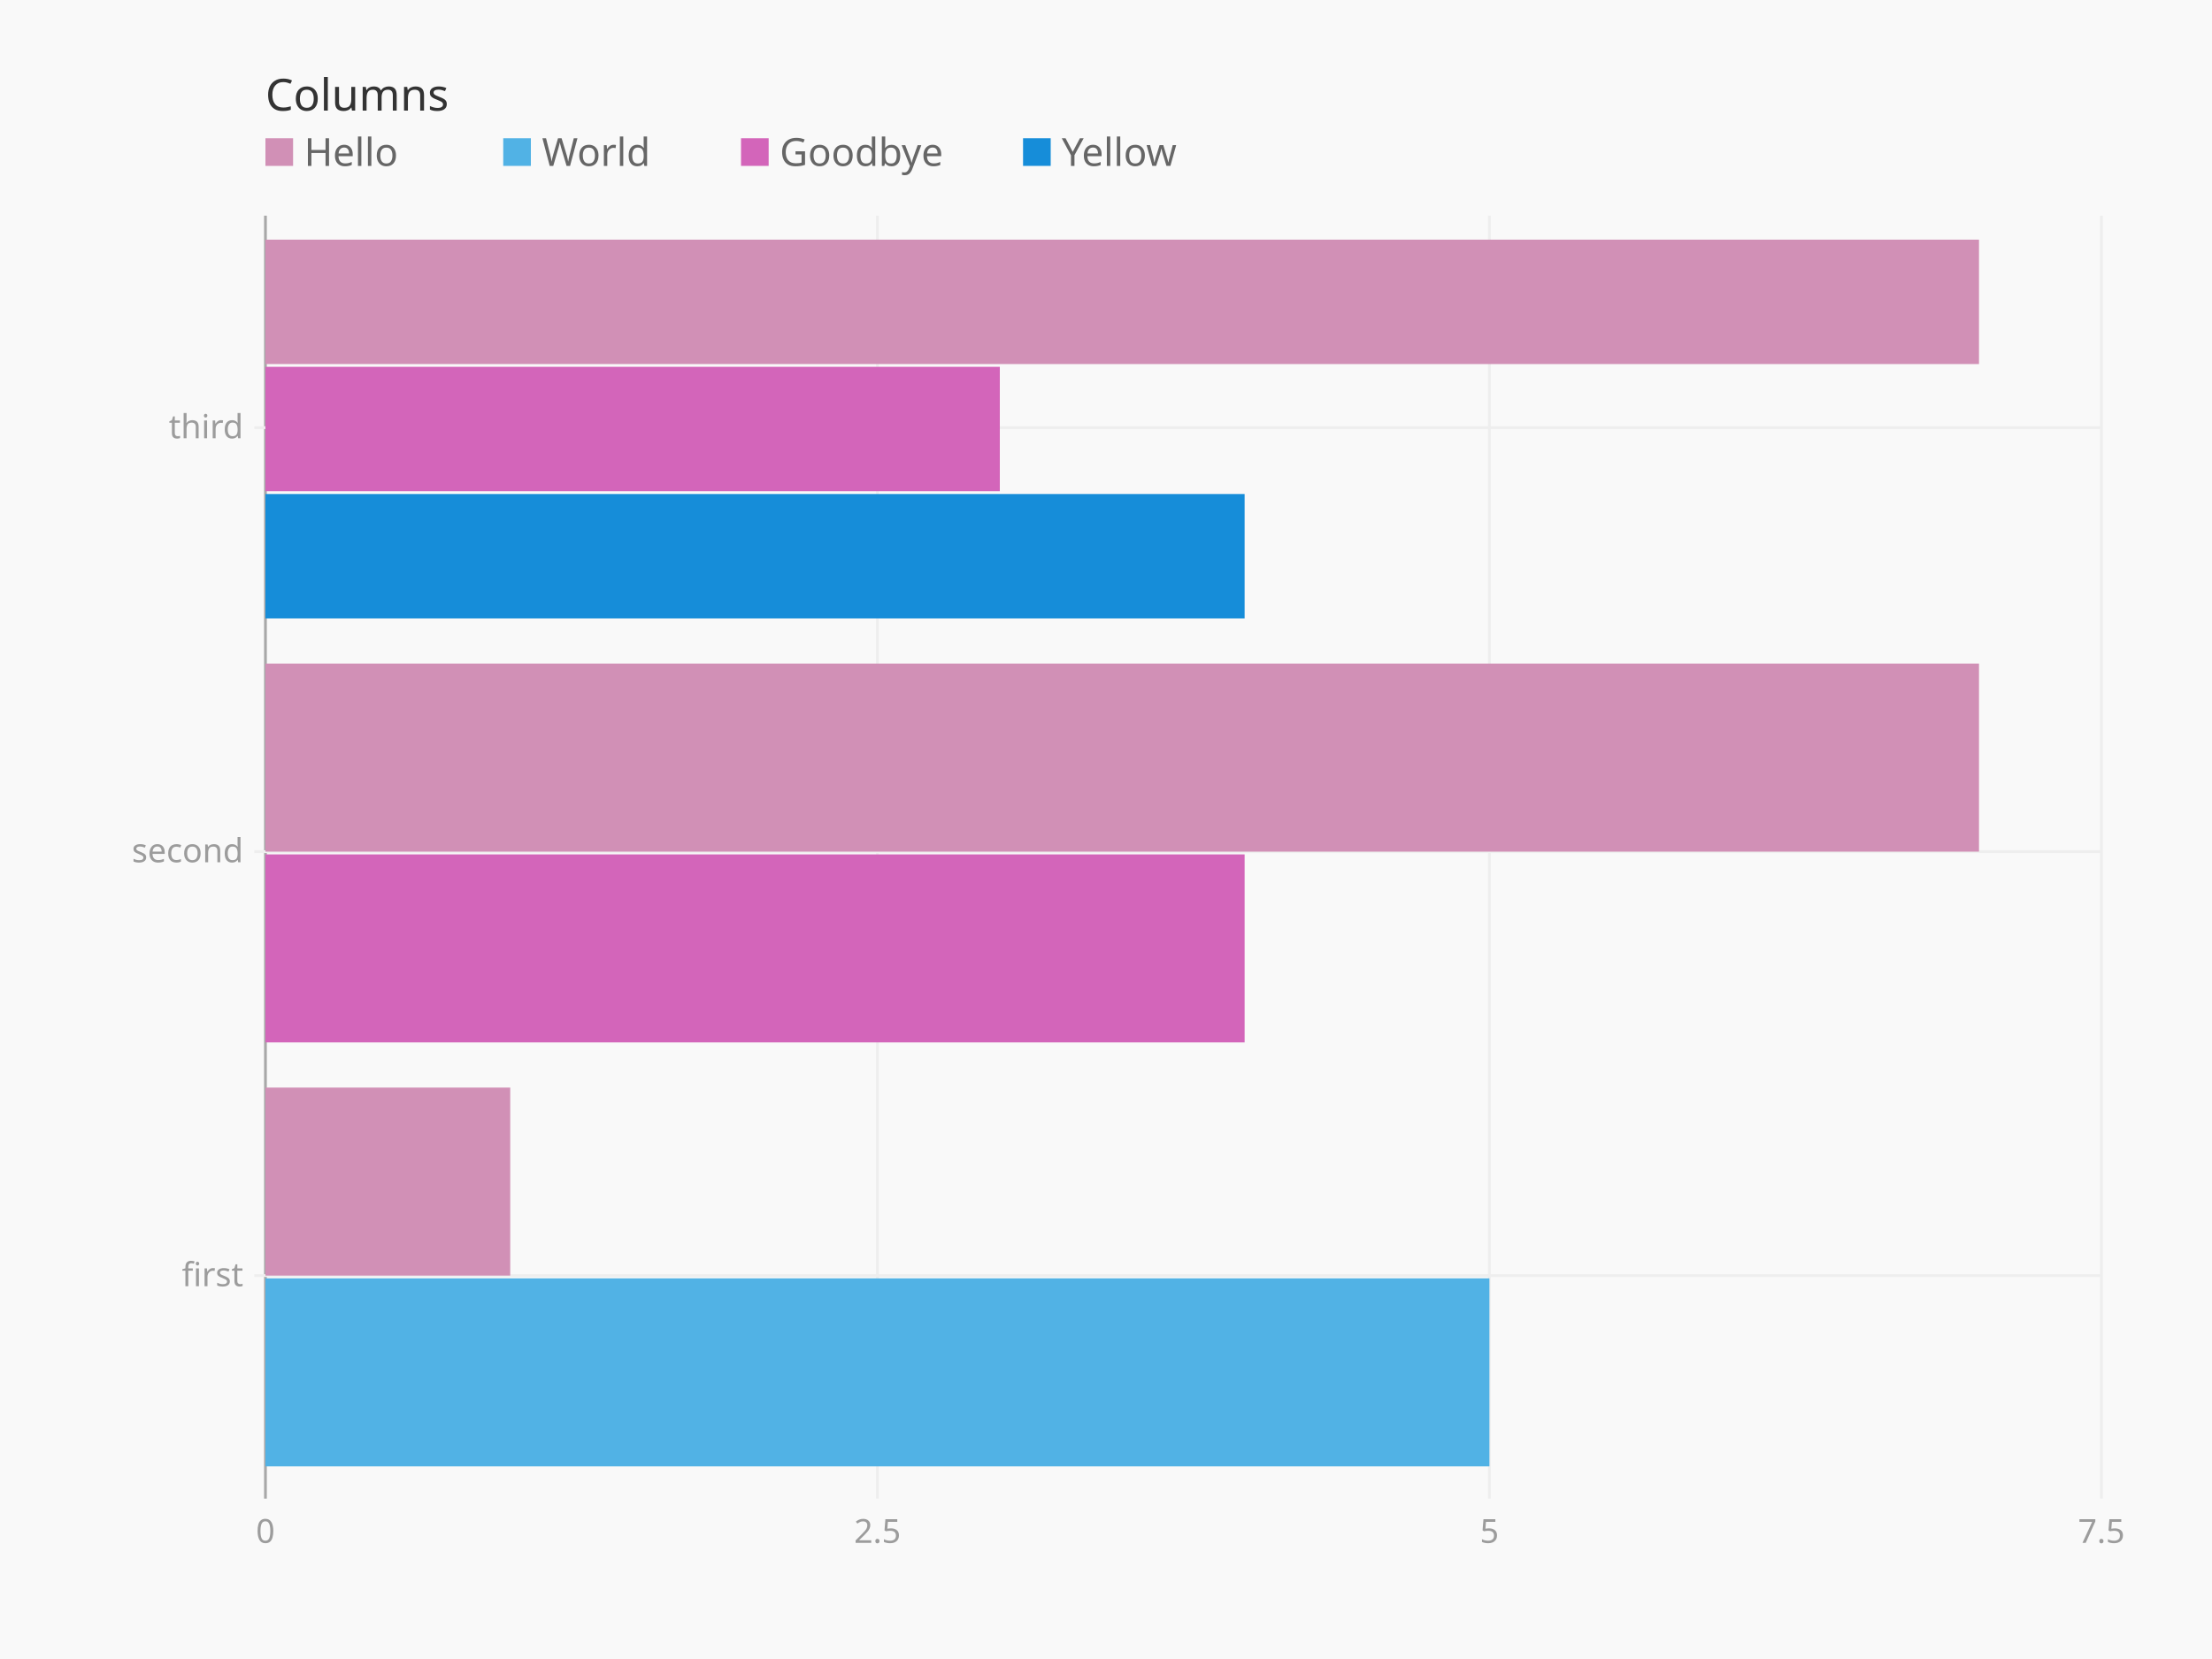
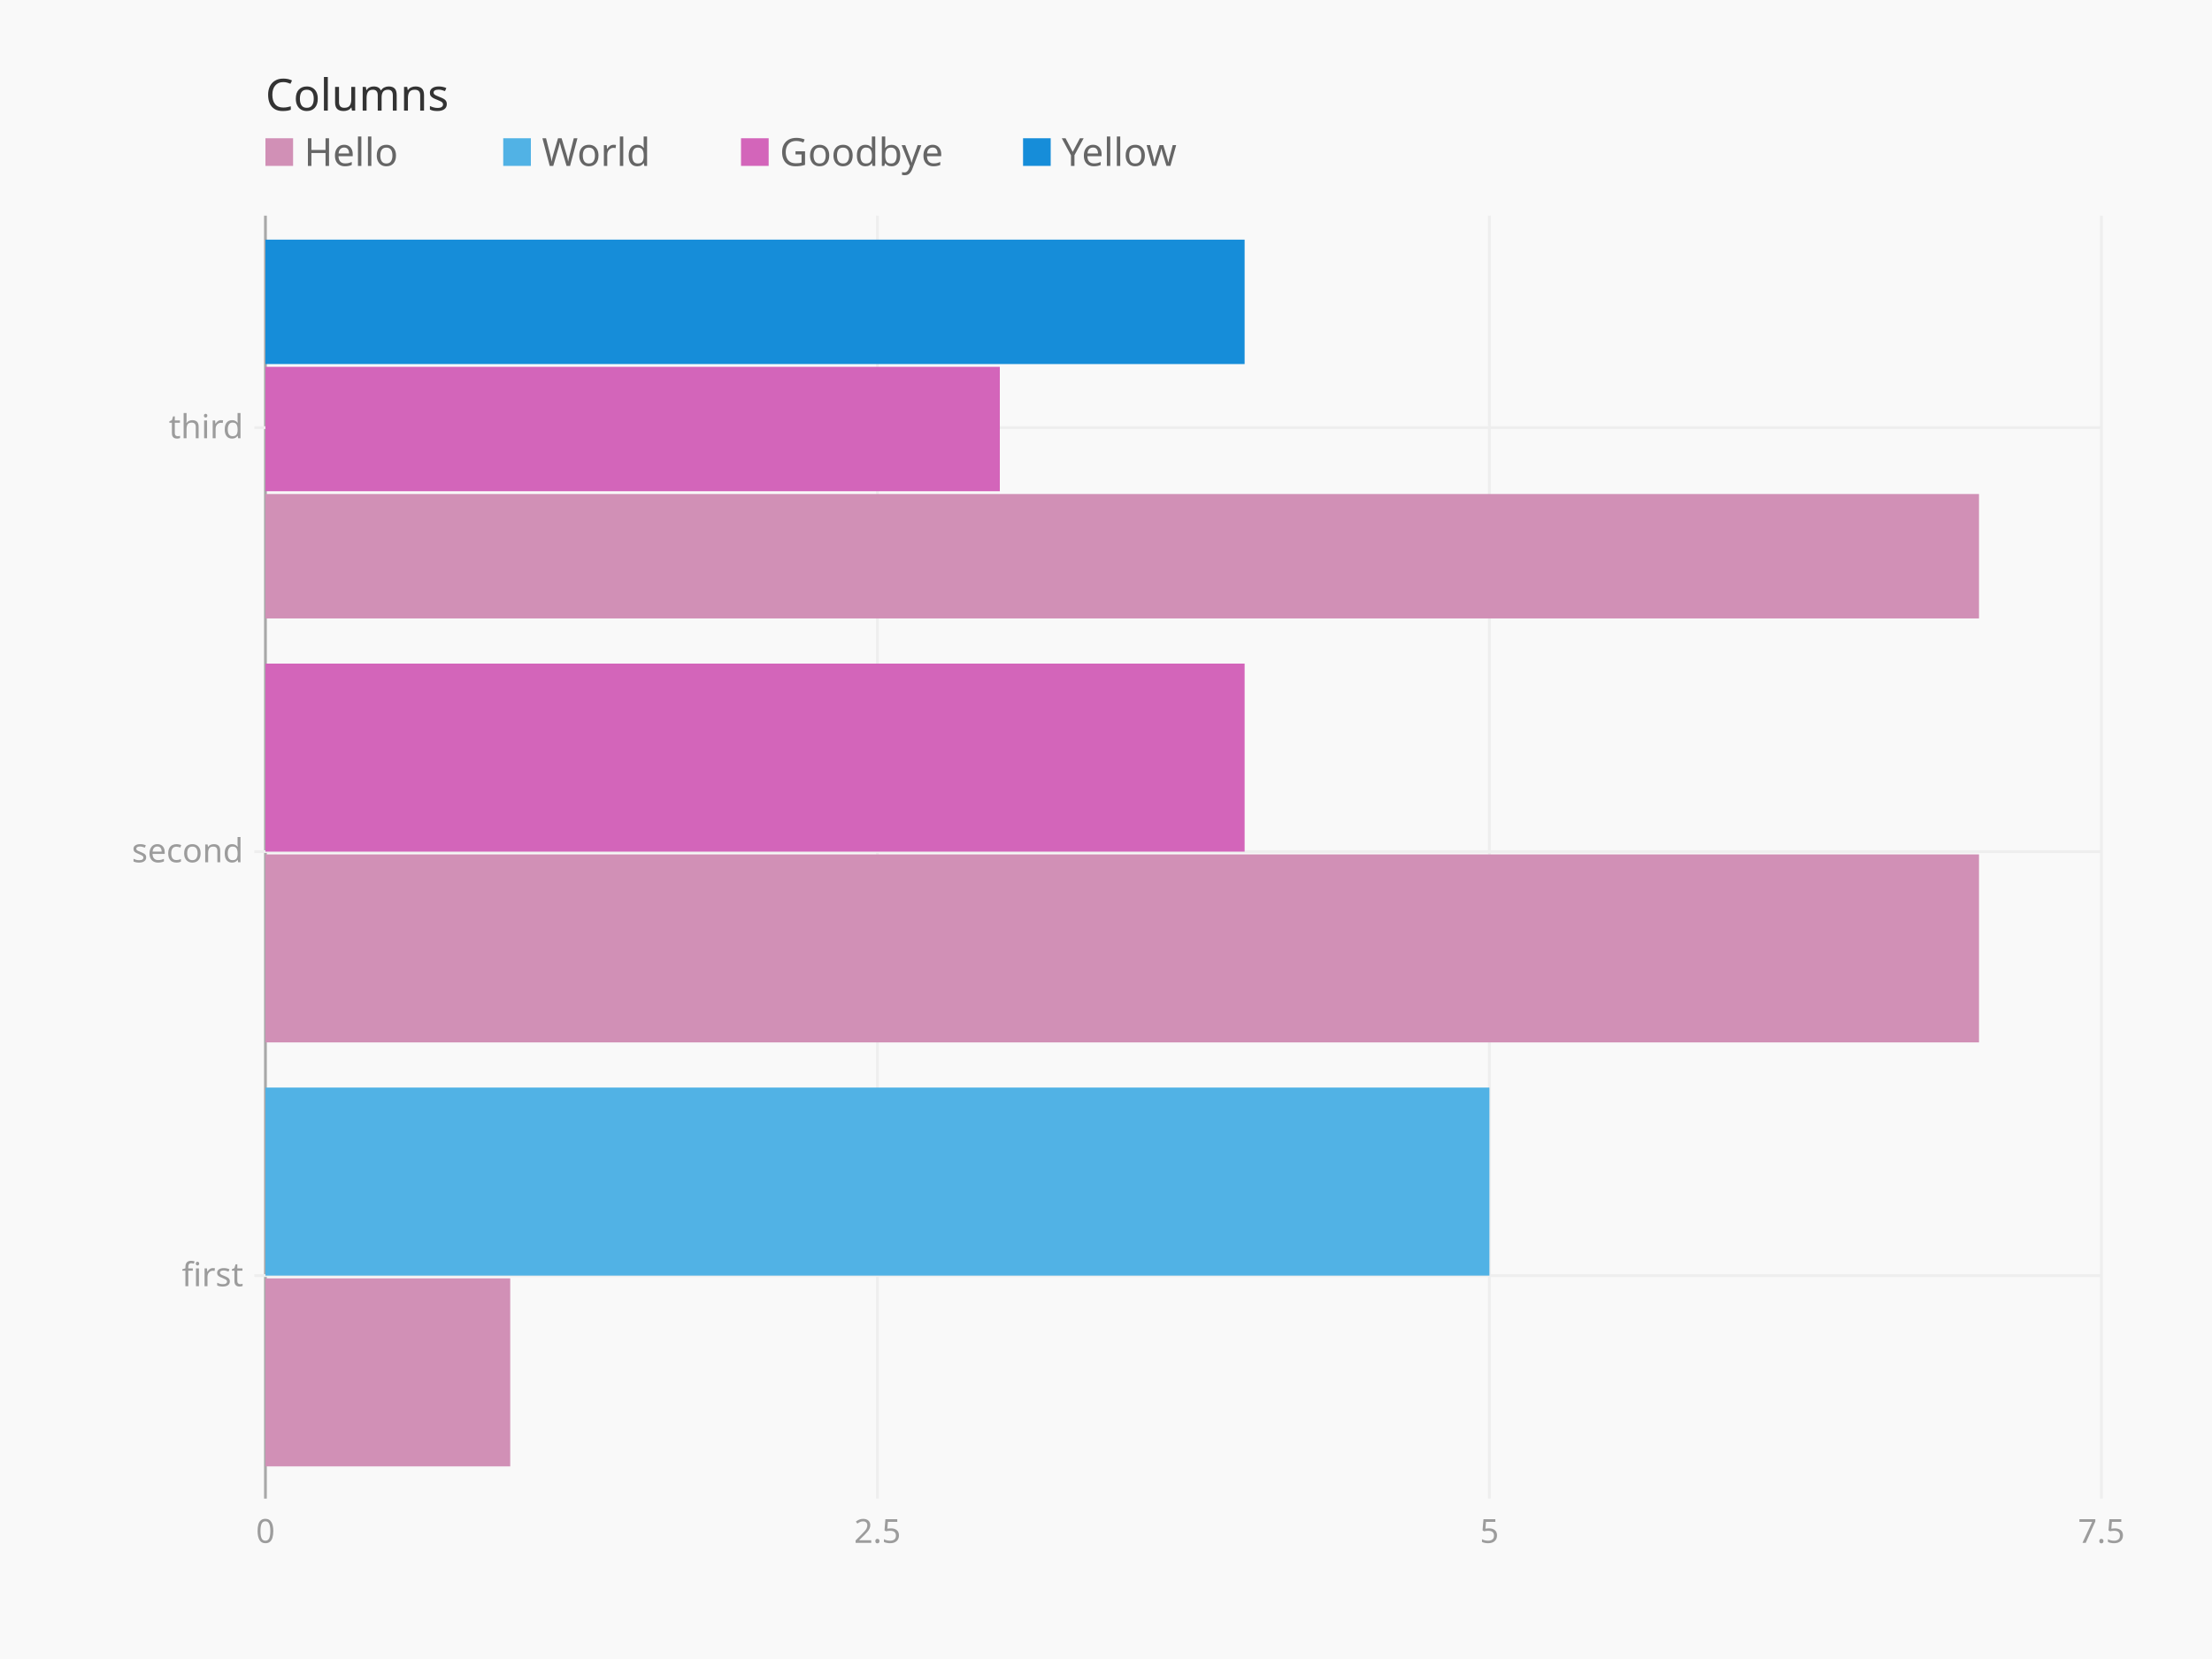
<svg xmlns="http://www.w3.org/2000/svg" height="600" version="1.1" width="800">
  <g>
    <rect fill="#f9f9f9" height="600" width="800" x="0" y="0" />
    <g transform="translate(40 40)">
      <g transform="translate(56 0)">
        <text fill="#333" font-family="Monaco" font-size="16" x="0" y="0">Columns</text>
        <g transform="translate(0 20)">
          <g transform="translate(0 0)">
            <rect fill="#d190b6" height="10" width="10" x="0" y="-10" />
            <text fill="#666" font-family="Monaco" font-size="14" x="14" y="0">Hello</text>
          </g>
          <g transform="translate(86 0)">
            <rect fill="#51b2e5" height="10" width="10" x="0" y="-10" />
            <text fill="#666" font-family="Monaco" font-size="14" x="14" y="0">World</text>
          </g>
          <g transform="translate(172 0)">
            <rect fill="#d365ba" height="10" width="10" x="0" y="-10" />
            <text fill="#666" font-family="Monaco" font-size="14" x="14" y="0">Goodbye</text>
          </g>
          <g transform="translate(274 0)">
            <rect fill="#168dd9" height="10" width="10" x="0" y="-10" />
            <text fill="#666" font-family="Monaco" font-size="14" x="14" y="0">Yellow</text>
          </g>
        </g>
      </g>
      <g transform="translate(0 38)">
        <g transform="translate(56 0)">
          <g class="axis bottom">
            <g class="tick">
              <line stroke="#eee" stroke-width="1" x1="221.333" x2="221.333" y1="0" y2="464.0" />
              <text dy="1em" fill="#9c9c9c" font-family="Monaco" text-anchor="middle" x="221.333" y="468.0">2.5</text>
            </g>
            <g class="tick">
              <line stroke="#eee" stroke-width="1" x1="442.667" x2="442.667" y1="0" y2="464.0" />
              <text dy="1em" fill="#9c9c9c" font-family="Monaco" text-anchor="middle" x="442.667" y="468.0">5</text>
            </g>
            <g class="tick">
              <line stroke="#eee" stroke-width="1" x1="664" x2="664" y1="0" y2="464.0" />
              <text dy="1em" fill="#9c9c9c" font-family="Monaco" text-anchor="middle" x="664" y="468.0">7.5</text>
            </g>
            <g class="tick">
              <line stroke="#a8a8a8" stroke-width="1" x1="0" x2="0" y1="0" y2="464.0" />
              <text dy="1em" fill="#9c9c9c" font-family="Monaco" text-anchor="middle" x="0" y="468.0">0</text>
            </g>
          </g>
          <g class="axis left">
            <g class="tick">
              <line stroke="#eee" stroke-width="1" x1="-4" x2="664.0" y1="383.333" y2="383.333" />
              <text dy="0.32em" fill="#9c9c9c" font-family="Monaco" text-anchor="end" x="-8" y="383.333">first</text>
            </g>
            <g class="tick">
              <line stroke="#eee" stroke-width="1" x1="-4" x2="664.0" y1="230" y2="230" />
              <text dy="0.32em" fill="#9c9c9c" font-family="Monaco" text-anchor="end" x="-8" y="230">second</text>
            </g>
            <g class="tick">
              <line stroke="#eee" stroke-width="1" x1="-4" x2="664.0" y1="76.667" y2="76.667" />
              <text dy="0.32em" fill="#9c9c9c" font-family="Monaco" text-anchor="end" x="-8" y="76.667">third</text>
            </g>
          </g>
          <g>
            <g class="series grouped-bars">
-               <rect fill="#168dd9" height="45" width="354.133" x="0" y="100.667" />
+               <rect fill="#d190b6" height="68" width="88.533" x="0" y="384.333" />
+               <rect fill="#51b2e5" height="68" width="442.667" x="0" y="315.333" />
+               <rect fill="#d190b6" height="68" width="619.733" x="0" y="231" />
+               <rect fill="#d365ba" height="68" width="354.133" x="0" y="162" />
+               <rect fill="#d190b6" height="45" width="619.733" x="0" y="100.667" />
              <rect fill="#d365ba" height="45" width="265.6" x="0" y="54.667" />
-               <rect fill="#d190b6" height="45" width="619.733" x="0" y="8.667" />
-               <rect fill="#d365ba" height="68" width="354.133" x="0" y="231" />
-               <rect fill="#d190b6" height="68" width="619.733" x="0" y="162" />
-               <rect fill="#51b2e5" height="68" width="442.667" x="0" y="384.333" />
-               <rect fill="#d190b6" height="68" width="88.533" x="0" y="315.333" />
+               <rect fill="#168dd9" height="45" width="354.133" x="0" y="8.667" />
            </g>
          </g>
        </g>
      </g>
    </g>
  </g>
</svg>
